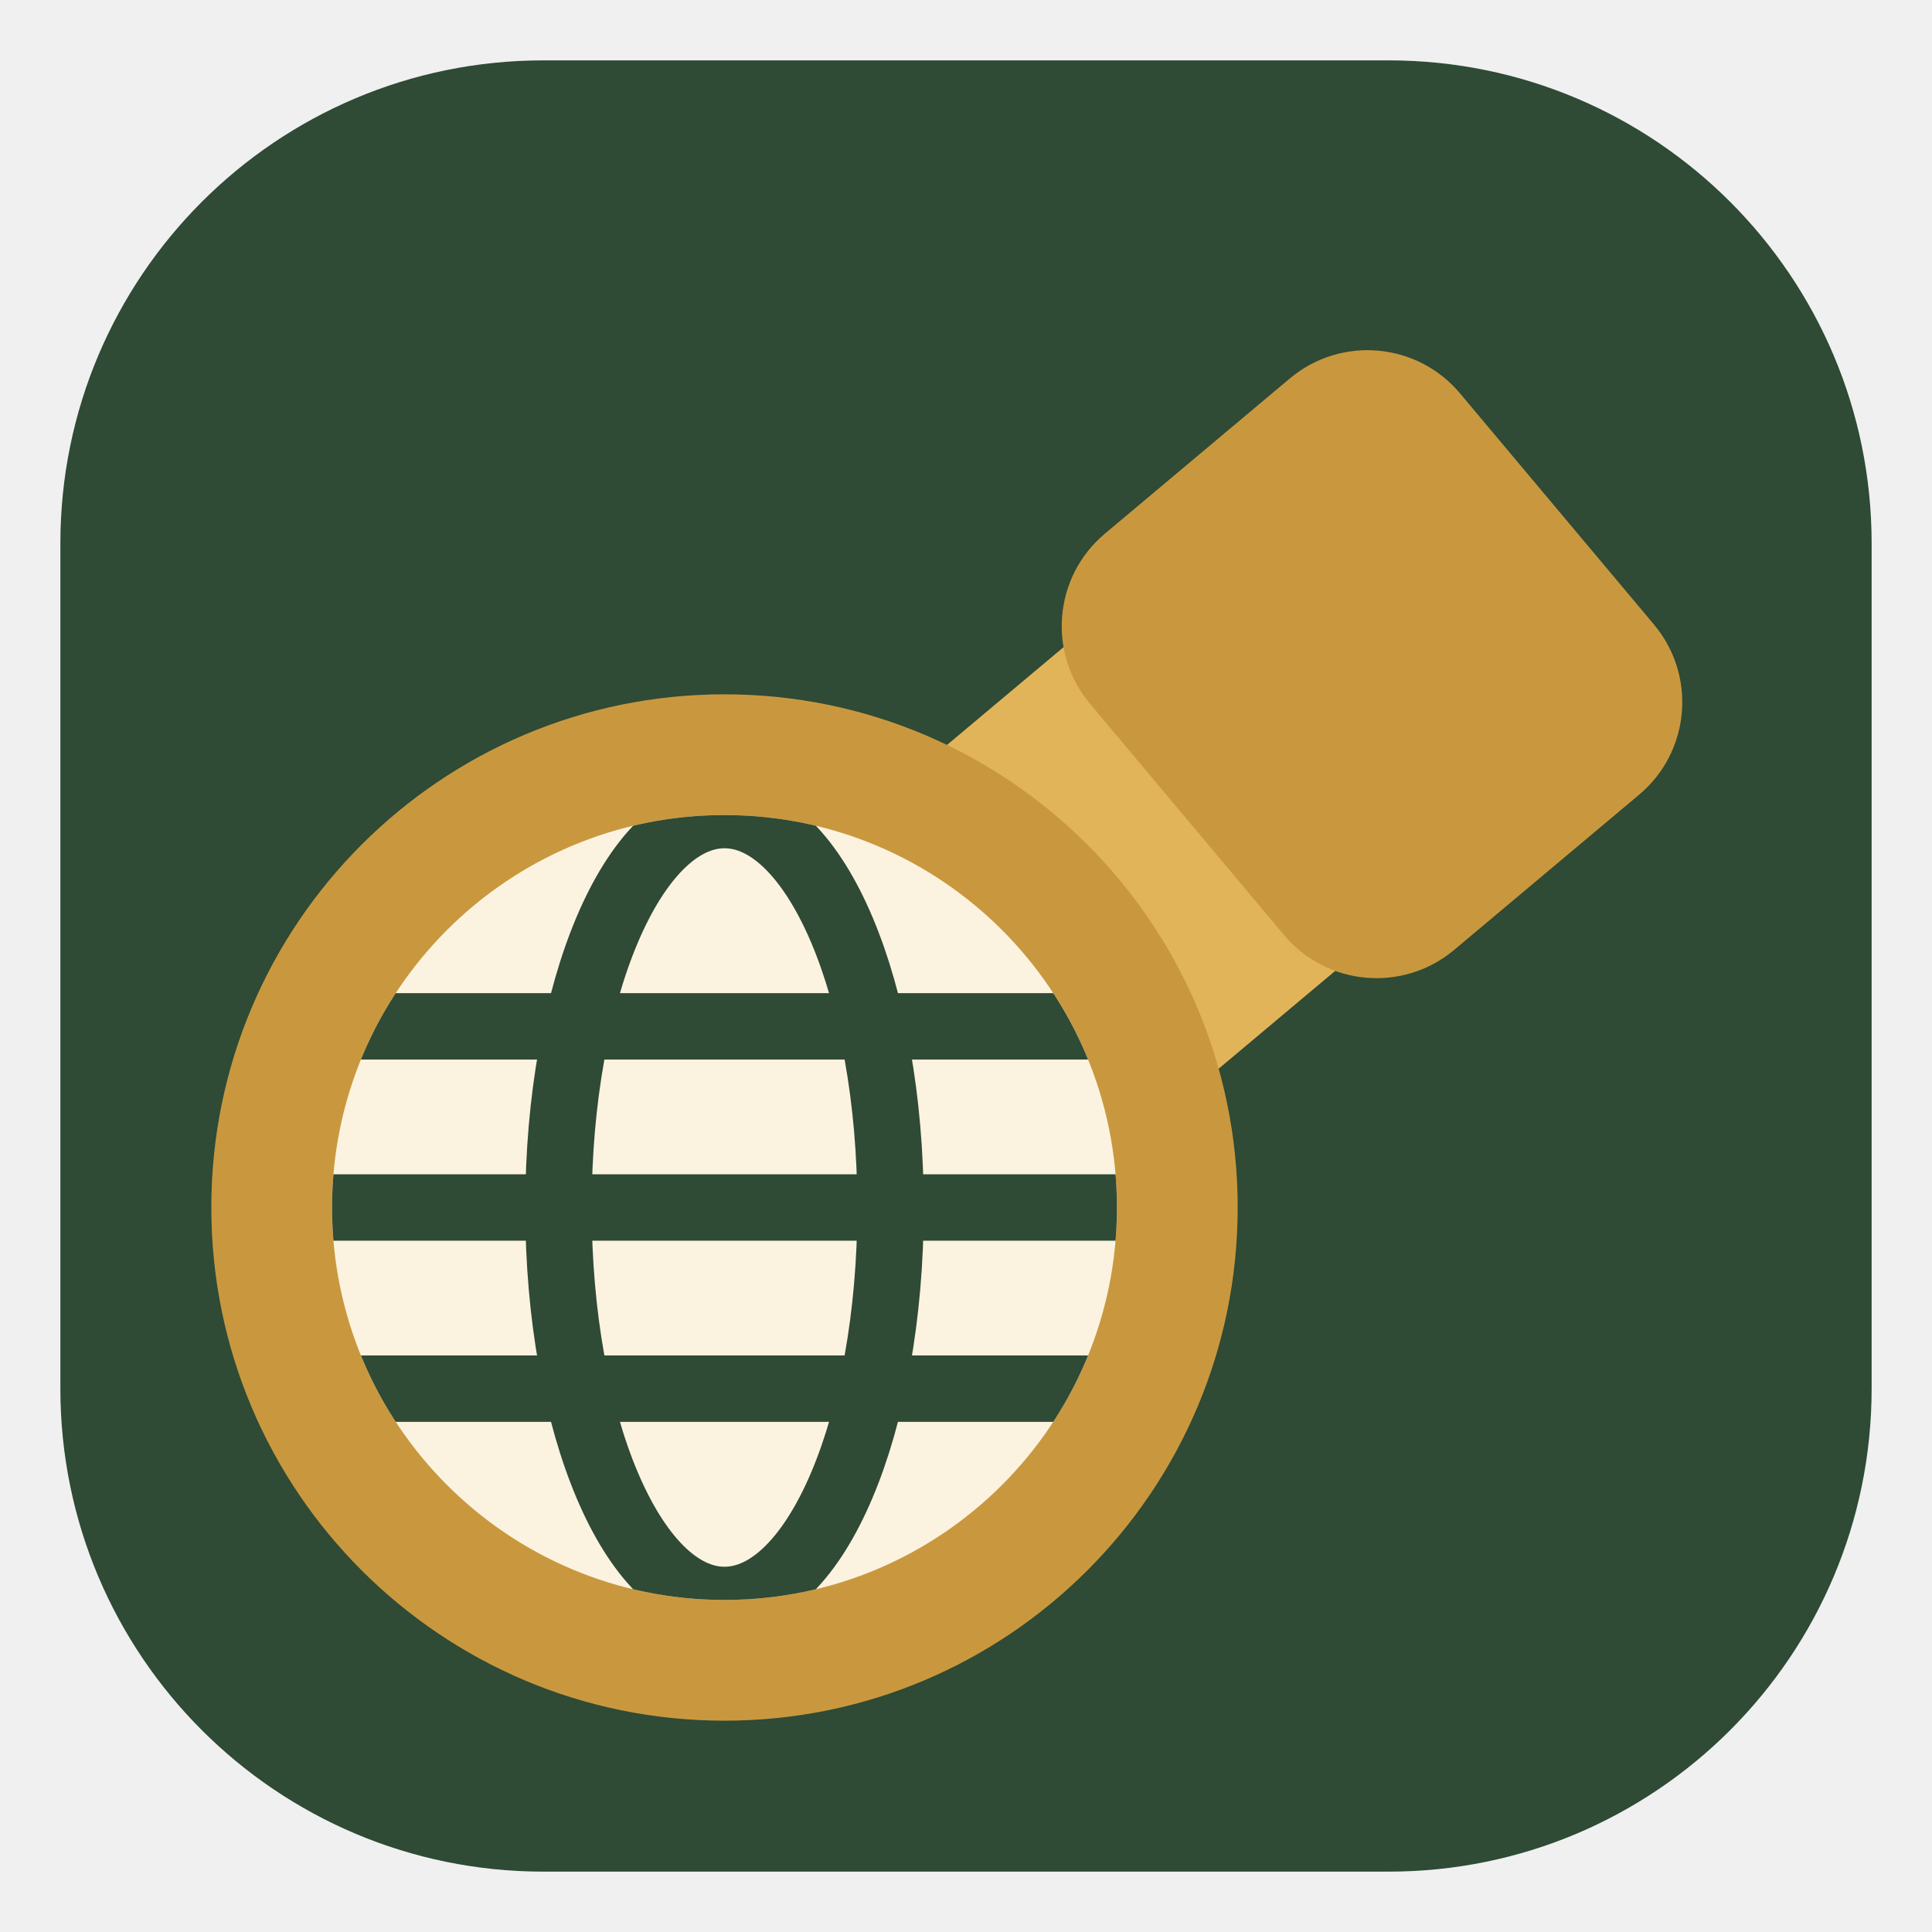
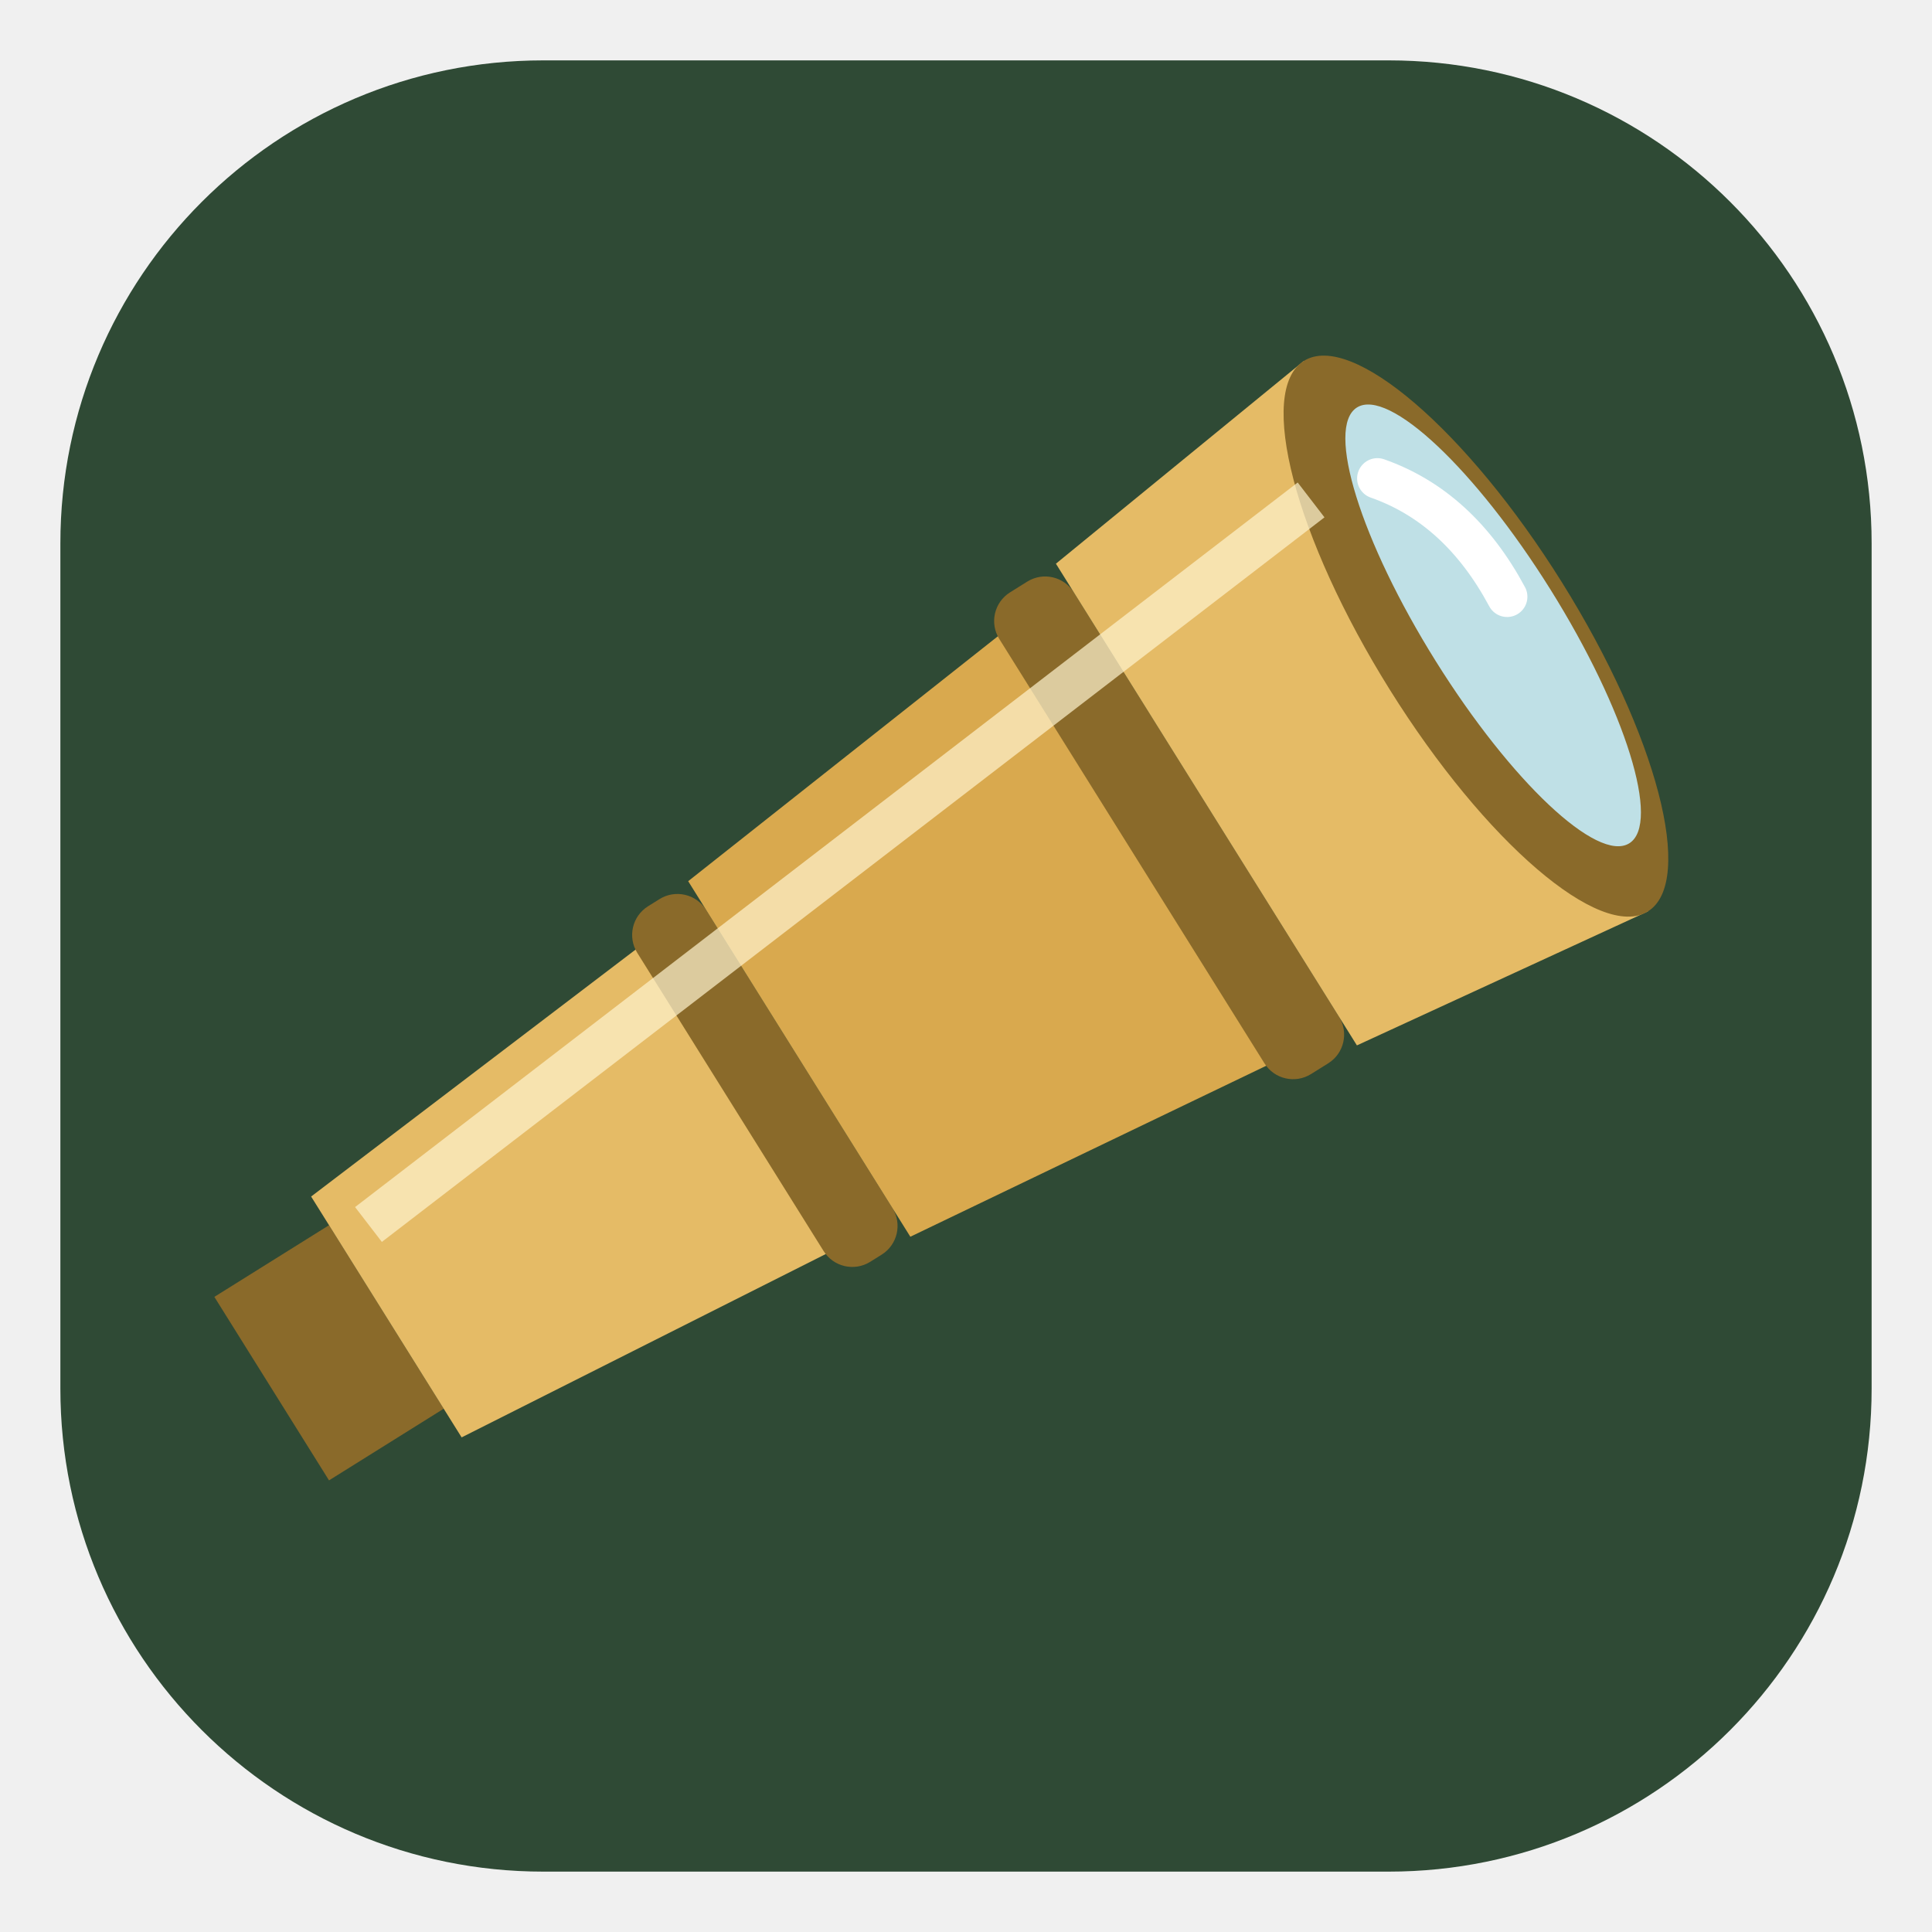
<svg xmlns="http://www.w3.org/2000/svg" viewBox="0 0 64 64">
-   <defs>
-     <clipPath id="g">
-       <circle cx="24" cy="40" r="13" />
-     </clipPath>
-   </defs>
  <rect x="2" y="2" width="60" height="60" rx="16" fill="#2f4a35" />
-   <g transform="rotate(-40 24 40)">
-     <rect x="30" y="33" width="28" height="14" rx="4" fill="#e2b45a" />
-     <rect x="44" y="31" width="16" height="18" rx="4" fill="#c9983e" />
-     <rect x="36" y="33" width="3" height="14" fill="#c9983e" />
-   </g>
-   <circle cx="24" cy="40" r="17" fill="#c9983e" />
-   <circle cx="24" cy="40" r="13" fill="#fbf3e0" />
-   <g clip-path="url(#g)" fill="none" stroke="#2f4a35" stroke-width="2.2">
-     <ellipse cx="24" cy="40" rx="5.5" ry="13" />
-     <path d="M10 40h28M10 34h28M10 46h28" />
+   <g transform="translate(9 46) rotate(-32) scale(1.12)">
+     <path d="M0 -3.2h4v6.4h-4z" fill="#8a6a2a" />
+     <path d="M4 -4.2L17 -5.4V5.4L4 4.2z" fill="#e5bb66" />
+     <rect x="16" y="-6.2" width="2.4" height="12.4" rx="1" fill="#8a6a2a" />
+     <path d="M18.4 -6.2L31 -7.6V7.6L18.4 6.2z" fill="#d9a94e" />
+     <rect x="30" y="-8.4" width="2.6" height="16.8" rx="1" fill="#8a6a2a" />
+     <path d="M32.6 -8.4L42 -9.6V9.6L32.6 8.4z" fill="#e5bb66" />
+     <ellipse cx="42" cy="0" rx="3" ry="9.6" fill="#8a6a2a" />
+     <ellipse cx="42.6" cy="0" rx="2" ry="7.6" fill="#bfe0e6" />
+     <path d="M42 -5.5q1.6 2 1.4 5" fill="none" stroke="#fff" stroke-width="1.2" stroke-linecap="round" />
+     <path d="M5 -2.6L40 -6" stroke="#fff3cf" stroke-width="1.3" opacity=".7" />
  </g>
</svg>
